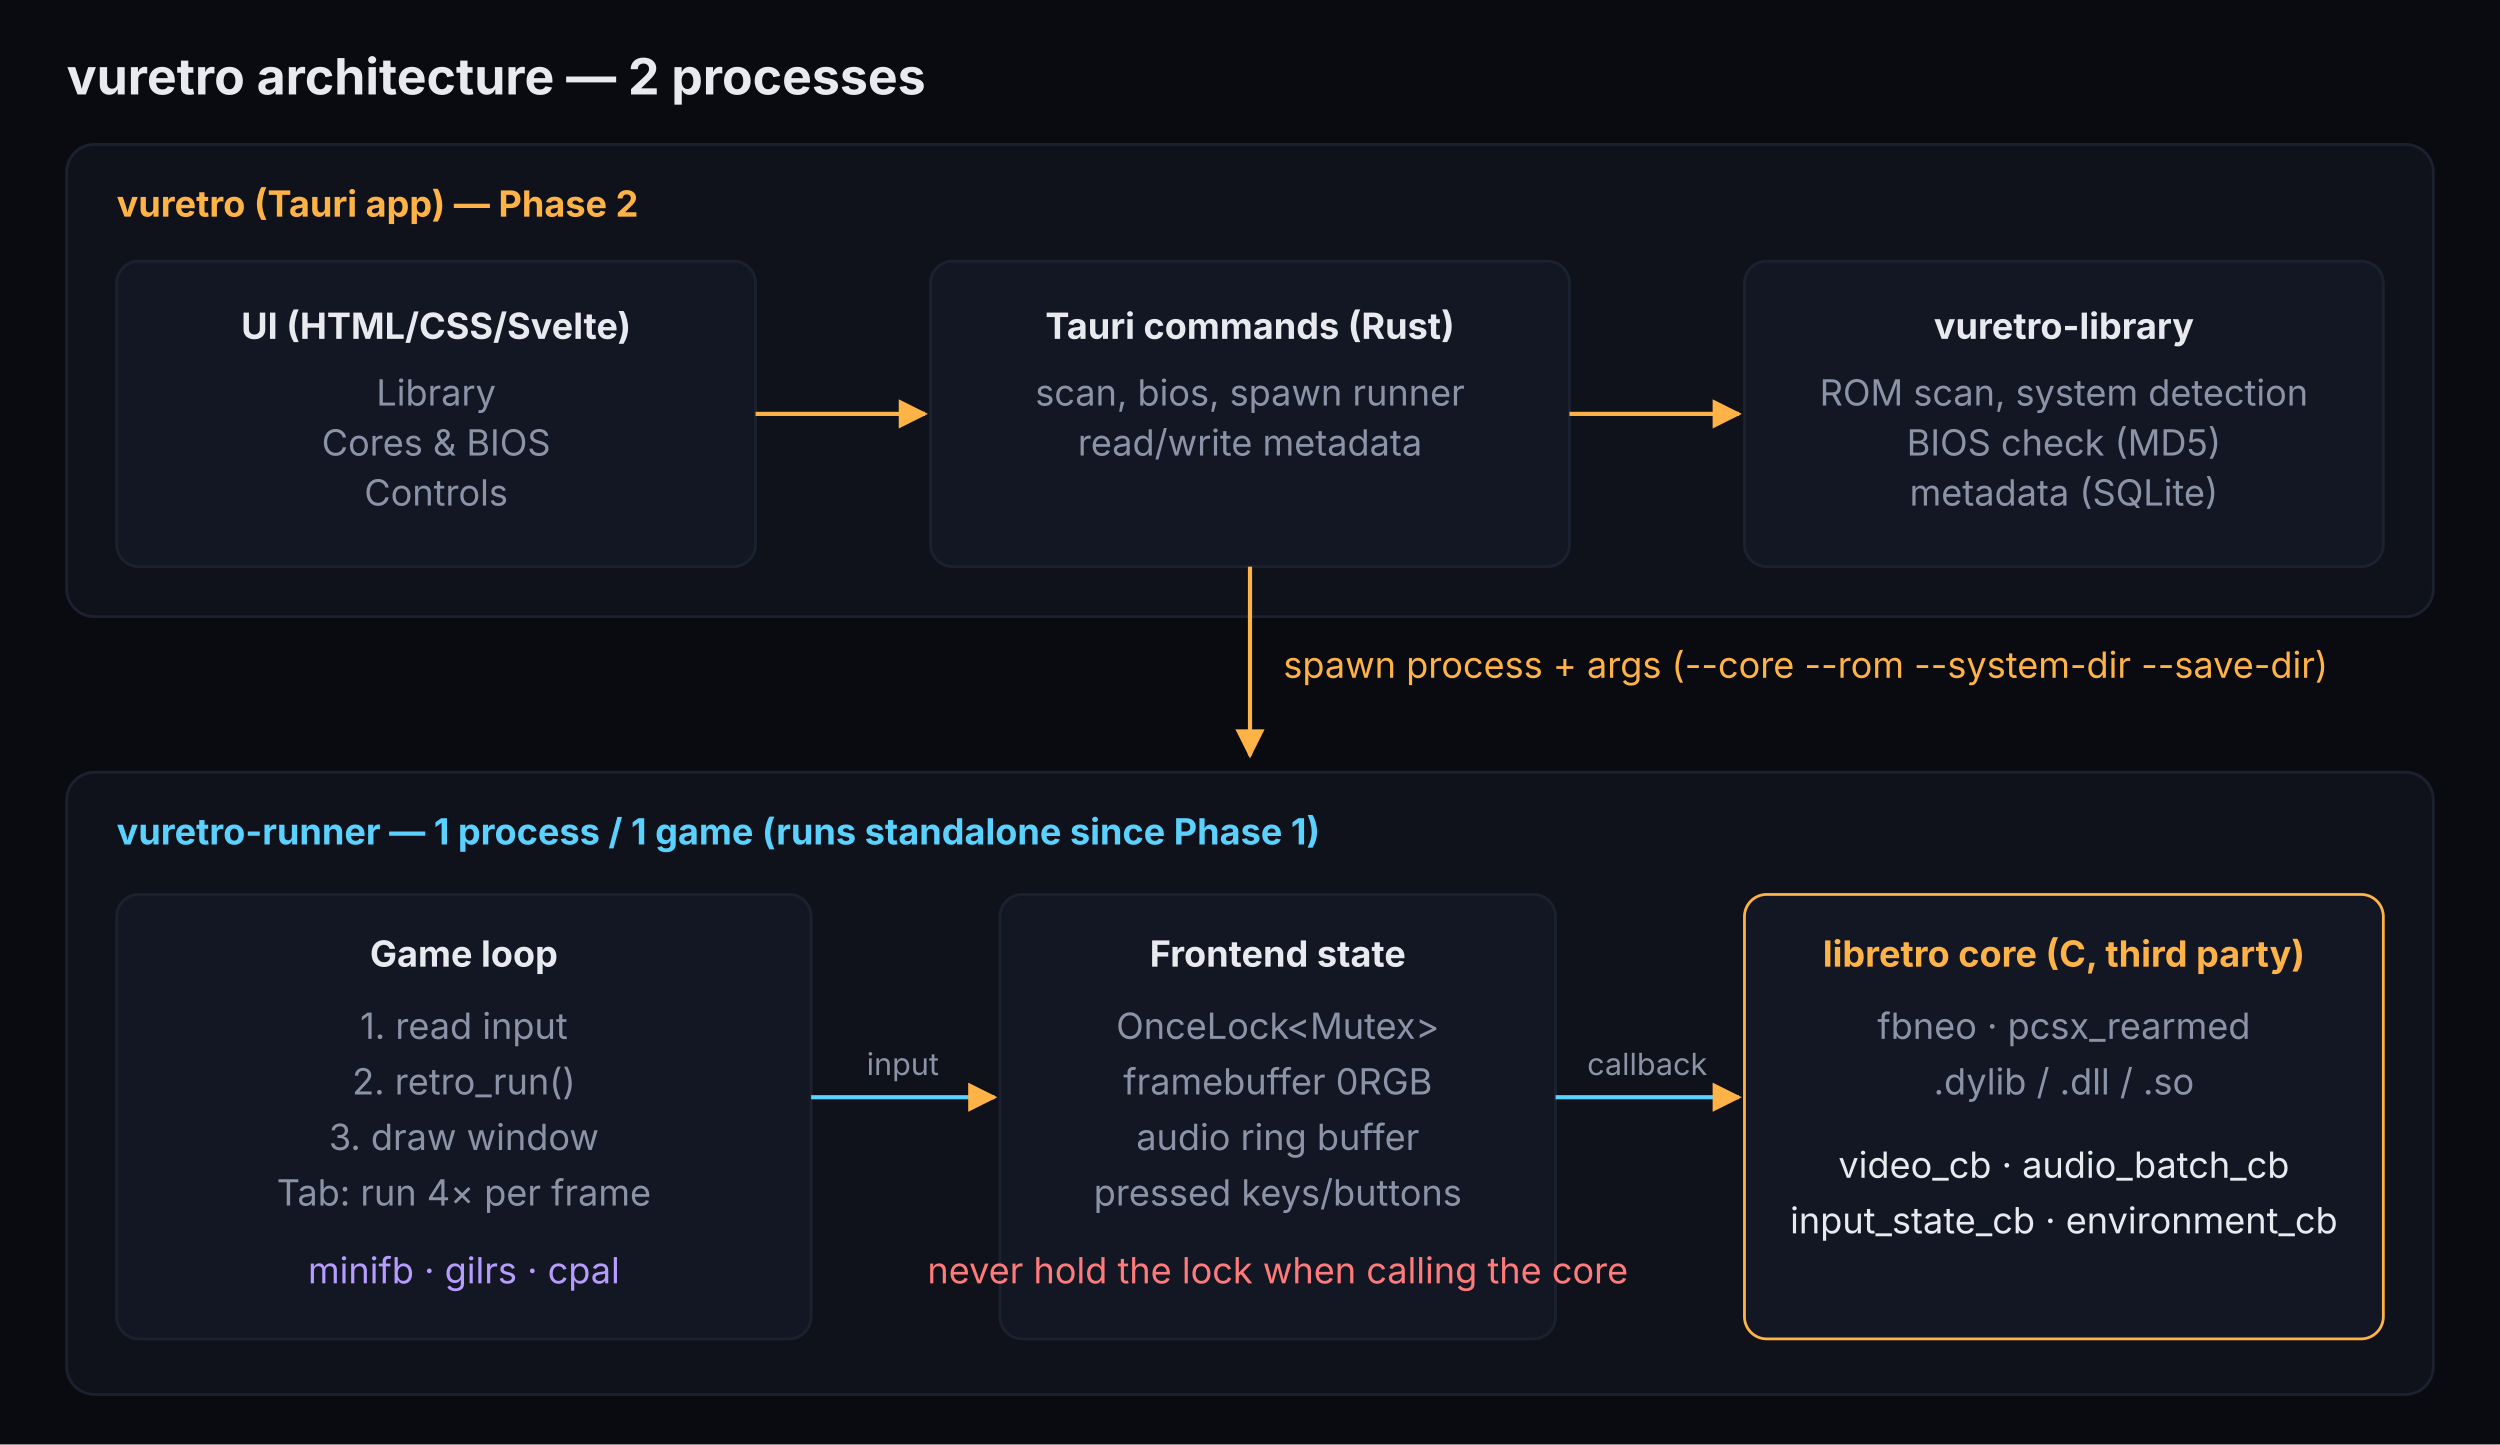
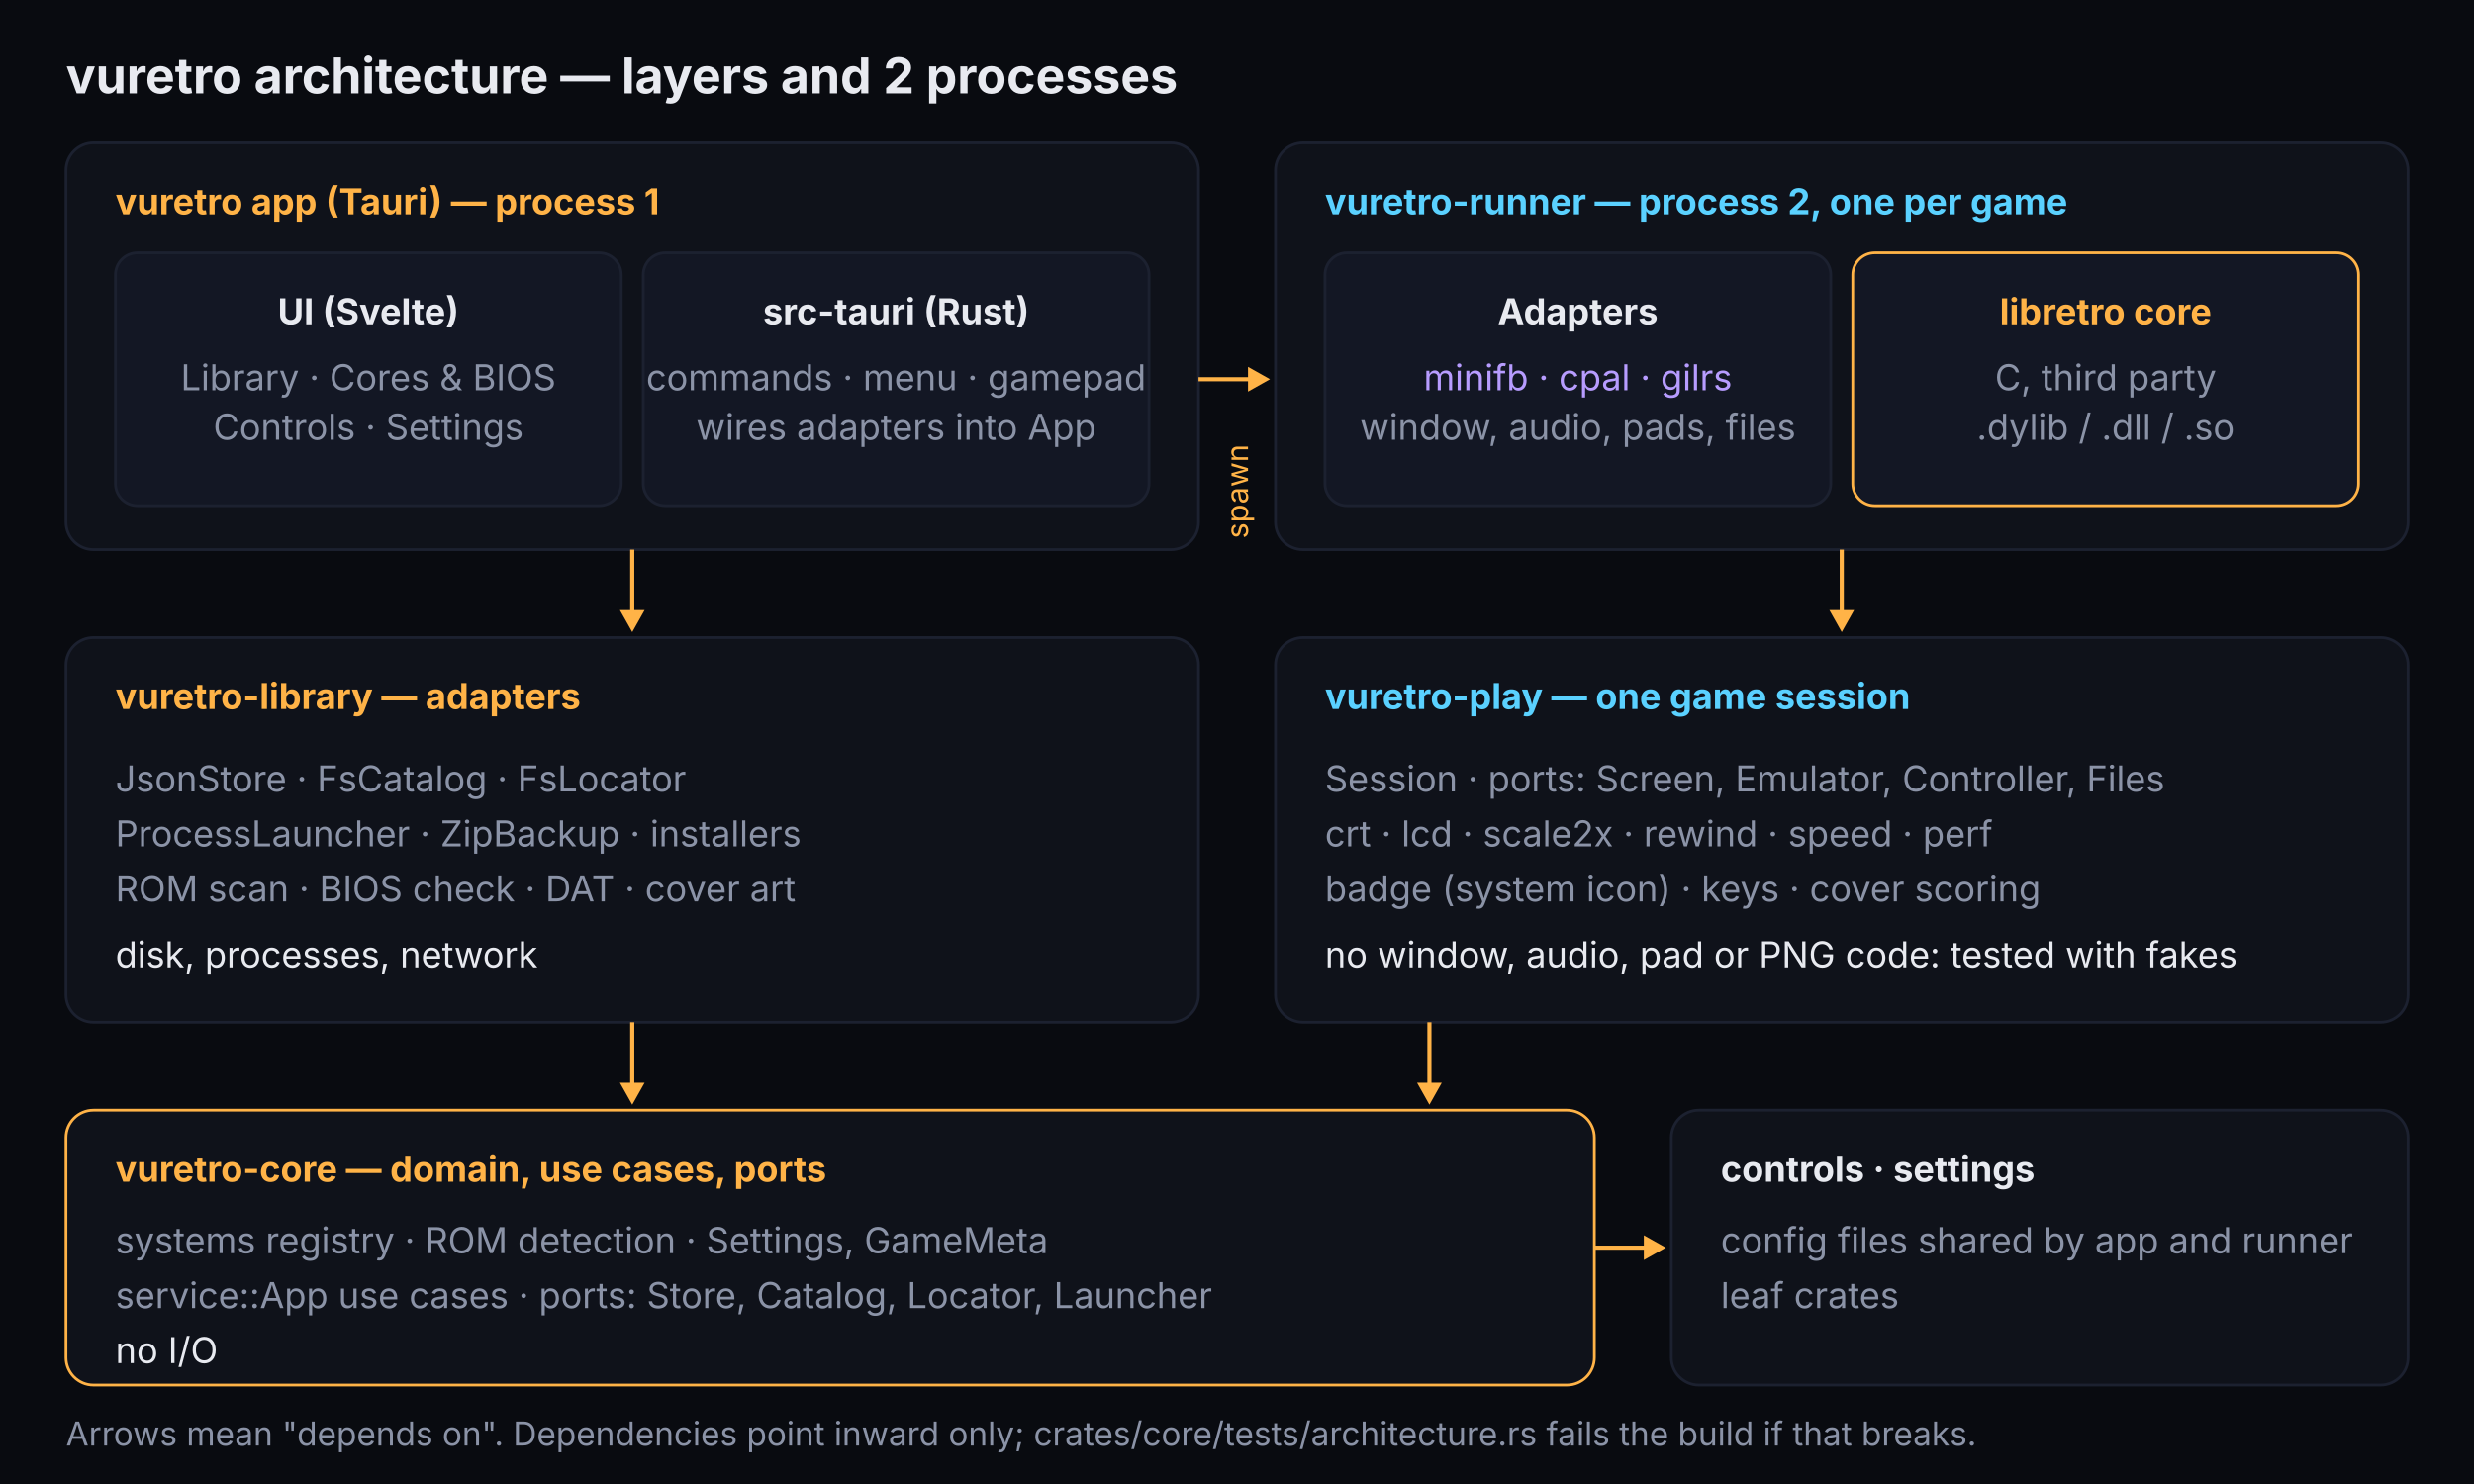
- <svg xmlns="http://www.w3.org/2000/svg" viewBox="0 0 900 520" font-family="Inter,Helvetica,Arial,sans-serif" font-size="13">
-   <defs>
-     <marker id="a" viewBox="0 0 10 10" refX="9" refY="5" markerWidth="7" markerHeight="7" orient="auto">
-       <path d="M0 0L10 5L0 10z" fill="#FFB347" />
-     </marker>
-   </defs>
-   <rect width="900" height="520" fill="#090B10" />
-   <text x="24" y="34" fill="#E8EAF0" font-size="18" font-weight="700">vuretro architecture — 2 processes</text>
-   <rect x="24" y="52" width="852" height="170" rx="10" fill="#0F121A" stroke="#1C2130" />
-   <text x="42" y="78" fill="#FFB347" font-weight="700">vuretro (Tauri app) — Phase 2</text>
+ <svg xmlns="http://www.w3.org/2000/svg" viewBox="0 0 900 540" font-family="Inter,Helvetica,Arial,sans-serif" font-size="13">
+   <rect width="900" height="540" fill="#090B10" />
+   <text x="24" y="34" fill="#E8EAF0" font-size="18" font-weight="700">vuretro architecture — layers and 2 processes</text>
+   <rect x="24" y="52" width="412" height="148" rx="10" fill="#0F121A" stroke="#1C2130" />
+   <text x="42" y="78" fill="#FFB347" font-weight="700">vuretro app (Tauri) — process 1</text>
  <g fill="#131724" stroke="#1C2130">
-     <rect x="42" y="94" width="230" height="110" rx="8" />
-     <rect x="335" y="94" width="230" height="110" rx="8" />
-     <rect x="628" y="94" width="230" height="110" rx="8" />
+     <rect x="42" y="92" width="184" height="92" rx="8" />
+     <rect x="234" y="92" width="184" height="92" rx="8" />
  </g>
-   <g fill="#E8EAF0" text-anchor="middle">
-     <text x="157" y="122" font-weight="700">UI (HTML/CSS/Svelte)</text>
-     <text x="157" y="146" fill="#8B93A7">Library</text>
-     <text x="157" y="164" fill="#8B93A7">Cores &amp; BIOS</text>
-     <text x="157" y="182" fill="#8B93A7">Controls</text>
-     <text x="450" y="122" font-weight="700">Tauri commands (Rust)</text>
-     <text x="450" y="146" fill="#8B93A7">scan, bios, spawn runner</text>
-     <text x="450" y="164" fill="#8B93A7">read/write metadata</text>
-     <text x="743" y="122" font-weight="700">vuretro-library</text>
-     <text x="743" y="146" fill="#8B93A7">ROM scan, system detection</text>
-     <text x="743" y="164" fill="#8B93A7">BIOS check (MD5)</text>
-     <text x="743" y="182" fill="#8B93A7">metadata (SQLite)</text>
+   <g text-anchor="middle">
+     <text x="134" y="118" fill="#E8EAF0" font-weight="700">UI (Svelte)</text>
+     <text x="134" y="142" fill="#8B93A7">Library · Cores &amp; BIOS</text>
+     <text x="134" y="160" fill="#8B93A7">Controls · Settings</text>
+     <text x="326" y="118" fill="#E8EAF0" font-weight="700">src-tauri (Rust)</text>
+     <text x="326" y="142" fill="#8B93A7">commands · menu · gamepad</text>
+     <text x="326" y="160" fill="#8B93A7">wires adapters into App</text>
  </g>
-   <g stroke="#FFB347" stroke-width="1.5" marker-end="url(#a)">
-     <path d="M272 149H333" />
-     <path d="M565 149H626" />
+   <rect x="464" y="52" width="412" height="148" rx="10" fill="#0F121A" stroke="#1C2130" />
+   <text x="482" y="78" fill="#5AD1FF" font-weight="700">vuretro-runner — process 2, one per game</text>
+   <rect x="482" y="92" width="184" height="92" rx="8" fill="#131724" stroke="#1C2130" />
+   <g text-anchor="middle">
+     <text x="574" y="118" fill="#E8EAF0" font-weight="700">Adapters</text>
+     <text x="574" y="142" fill="#B79CFF">minifb · cpal · gilrs</text>
+     <text x="574" y="160" fill="#8B93A7">window, audio, pads, files</text>
  </g>
-   <path d="M450 204V272" stroke="#FFB347" stroke-width="1.5" marker-end="url(#a)" fill="none" />
-   <text x="462" y="244" fill="#FFB347">spawn process + args (--core --rom --system-dir --save-dir)</text>
-   <rect x="24" y="278" width="852" height="224" rx="10" fill="#0F121A" stroke="#1C2130" />
-   <text x="42" y="304" fill="#5AD1FF" font-weight="700">vuretro-runner — 1 process / 1 game (runs standalone since Phase 1)</text>
-   <rect x="42" y="322" width="250" height="160" rx="8" fill="#131724" stroke="#1C2130" />
-   <text x="167" y="348" fill="#E8EAF0" text-anchor="middle" font-weight="700">Game loop</text>
-   <g fill="#8B93A7" text-anchor="middle">
-     <text x="167" y="374">1. read input</text>
-     <text x="167" y="394">2. retro_run()</text>
-     <text x="167" y="414">3. draw window</text>
-     <text x="167" y="434">Tab: run 4× per frame</text>
-     <text x="167" y="462" fill="#B79CFF">minifb · gilrs · cpal</text>
+   <rect x="674" y="92" width="184" height="92" rx="8" fill="#131724" stroke="#FFB347" />
+   <g text-anchor="middle">
+     <text x="766" y="118" fill="#FFB347" font-weight="700">libretro core</text>
+     <text x="766" y="142" fill="#8B93A7">C, third party</text>
+     <text x="766" y="160" fill="#8B93A7">.dylib / .dll / .so</text>
  </g>
-   <rect x="360" y="322" width="200" height="160" rx="8" fill="#131724" stroke="#1C2130" />
-   <text x="460" y="348" fill="#E8EAF0" text-anchor="middle" font-weight="700">Frontend state</text>
-   <g fill="#8B93A7" text-anchor="middle">
-     <text x="460" y="374">OnceLock&lt;Mutex&gt;</text>
-     <text x="460" y="394">framebuffer 0RGB</text>
-     <text x="460" y="414">audio ring buffer</text>
-     <text x="460" y="434">pressed keys/buttons</text>
-     <text x="460" y="462" fill="#FF7A7A">never hold the lock when calling the core</text>
+   <rect x="436.0" y="137.25" width="20.0" height="1.5" fill="#FFB347" />
+   <path d="M454 133.5L454 142.5L462 138z" fill="#FFB347" />
+   <text transform="translate(454 196) rotate(-90)" fill="#FFB347" font-size="11">spawn</text>
+   <rect x="24" y="232" width="412" height="140" rx="10" fill="#0F121A" stroke="#1C2130" />
+   <text x="42" y="258" fill="#FFB347" font-weight="700">vuretro-library — adapters</text>
+   <g fill="#8B93A7">
+     <text x="42" y="288">JsonStore · FsCatalog · FsLocator</text>
+     <text x="42" y="308">ProcessLauncher · ZipBackup · installers</text>
+     <text x="42" y="328">ROM scan · BIOS check · DAT · cover art</text>
+     <text x="42" y="352" fill="#E8EAF0">disk, processes, network</text>
  </g>
-   <rect x="628" y="322" width="230" height="160" rx="8" fill="#131724" stroke="#FFB347" />
-   <text x="743" y="348" fill="#FFB347" text-anchor="middle" font-weight="700">libretro core (C, third party)</text>
-   <g fill="#8B93A7" text-anchor="middle">
-     <text x="743" y="374">fbneo · pcsx_rearmed</text>
-     <text x="743" y="394">.dylib / .dll / .so</text>
-     <text x="743" y="424" fill="#E8EAF0">video_cb · audio_batch_cb</text>
-     <text x="743" y="444" fill="#E8EAF0">input_state_cb · environment_cb</text>
+   <rect x="464" y="232" width="412" height="140" rx="10" fill="#0F121A" stroke="#1C2130" />
+   <text x="482" y="258" fill="#5AD1FF" font-weight="700">vuretro-play — one game session</text>
+   <g fill="#8B93A7">
+     <text x="482" y="288">Session · ports: Screen, Emulator, Controller, Files</text>
+     <text x="482" y="308">crt · lcd · scale2x · rewind · speed · perf</text>
+     <text x="482" y="328">badge (system icon) · keys · cover scoring</text>
+     <text x="482" y="352" fill="#E8EAF0">no window, audio, pad or PNG code: tested with fakes</text>
  </g>
-   <g stroke="#5AD1FF" stroke-width="1.5" marker-end="url(#a)">
-     <path d="M292 395H358" />
-     <path d="M560 395H626" />
+   <rect x="24" y="404" width="556" height="100" rx="10" fill="#0F121A" stroke="#FFB347" />
+   <text x="42" y="430" fill="#FFB347" font-weight="700">vuretro-core — domain, use cases, ports</text>
+   <g fill="#8B93A7">
+     <text x="42" y="456">systems registry · ROM detection · Settings, GameMeta</text>
+     <text x="42" y="476">service::App use cases · ports: Store, Catalog, Locator, Launcher</text>
+     <text x="42" y="496" fill="#E8EAF0">no I/O</text>
  </g>
-   <text x="325" y="387" fill="#8B93A7" text-anchor="middle" font-size="11">input</text>
-   <text x="593" y="387" fill="#8B93A7" text-anchor="middle" font-size="11">callback</text>
+   <rect x="608" y="404" width="268" height="100" rx="10" fill="#0F121A" stroke="#1C2130" />
+   <text x="626" y="430" fill="#E8EAF0" font-weight="700">controls · settings</text>
+   <g fill="#8B93A7">
+     <text x="626" y="456">config files shared by app and runner</text>
+     <text x="626" y="476">leaf crates</text>
+   </g>
+   <rect x="229.25" y="200.0" width="1.5" height="24.0" fill="#FFB347" />
+   <path d="M225.5 222L234.5 222L230 230z" fill="#FFB347" />
+   <rect x="669.25" y="200.0" width="1.5" height="24.0" fill="#FFB347" />
+   <path d="M665.5 222L674.5 222L670 230z" fill="#FFB347" />
+   <rect x="229.25" y="372.0" width="1.5" height="24.0" fill="#FFB347" />
+   <path d="M225.5 394L234.5 394L230 402z" fill="#FFB347" />
+   <rect x="519.25" y="372.0" width="1.5" height="24.0" fill="#FFB347" />
+   <path d="M515.5 394L524.5 394L520 402z" fill="#FFB347" />
+   <rect x="580.0" y="453.25" width="20.0" height="1.5" fill="#FFB347" />
+   <path d="M598 449.5L598 458.5L606 454z" fill="#FFB347" />
+   <text x="24" y="526" fill="#8B93A7" font-size="12">Arrows mean "depends on". Dependencies point inward only; crates/core/tests/architecture.rs fails the build if that breaks.</text>
</svg>
